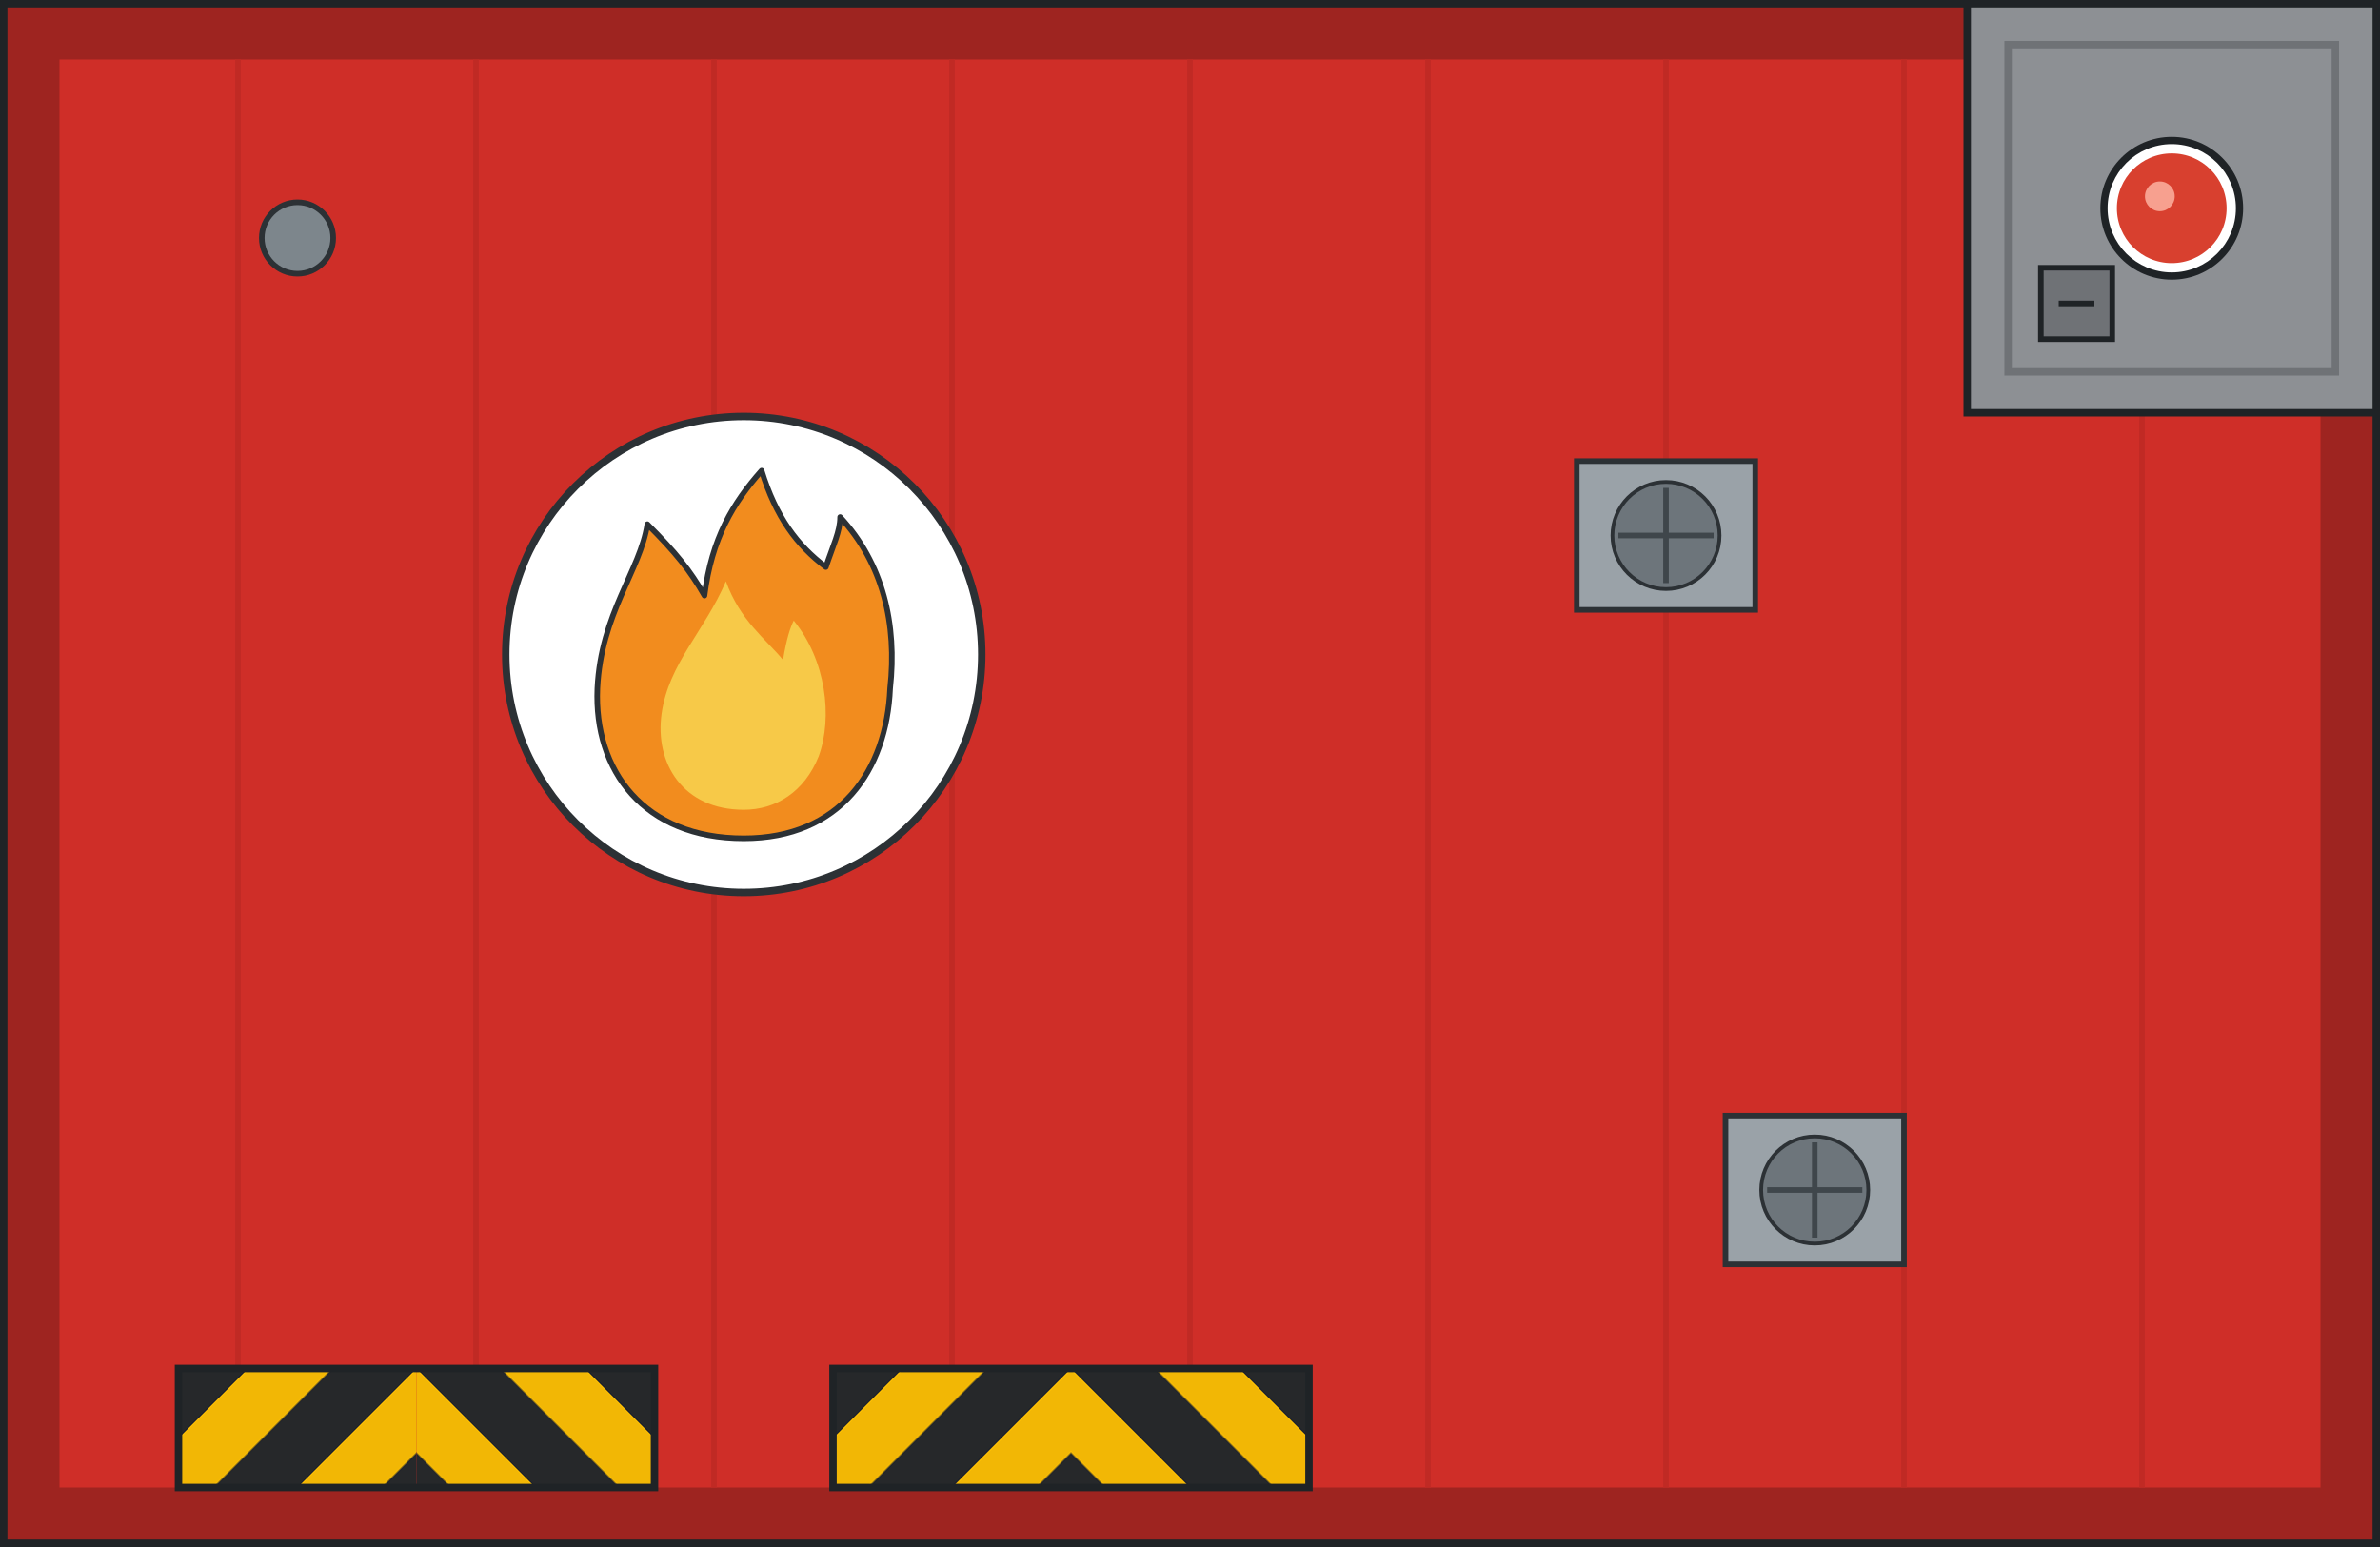
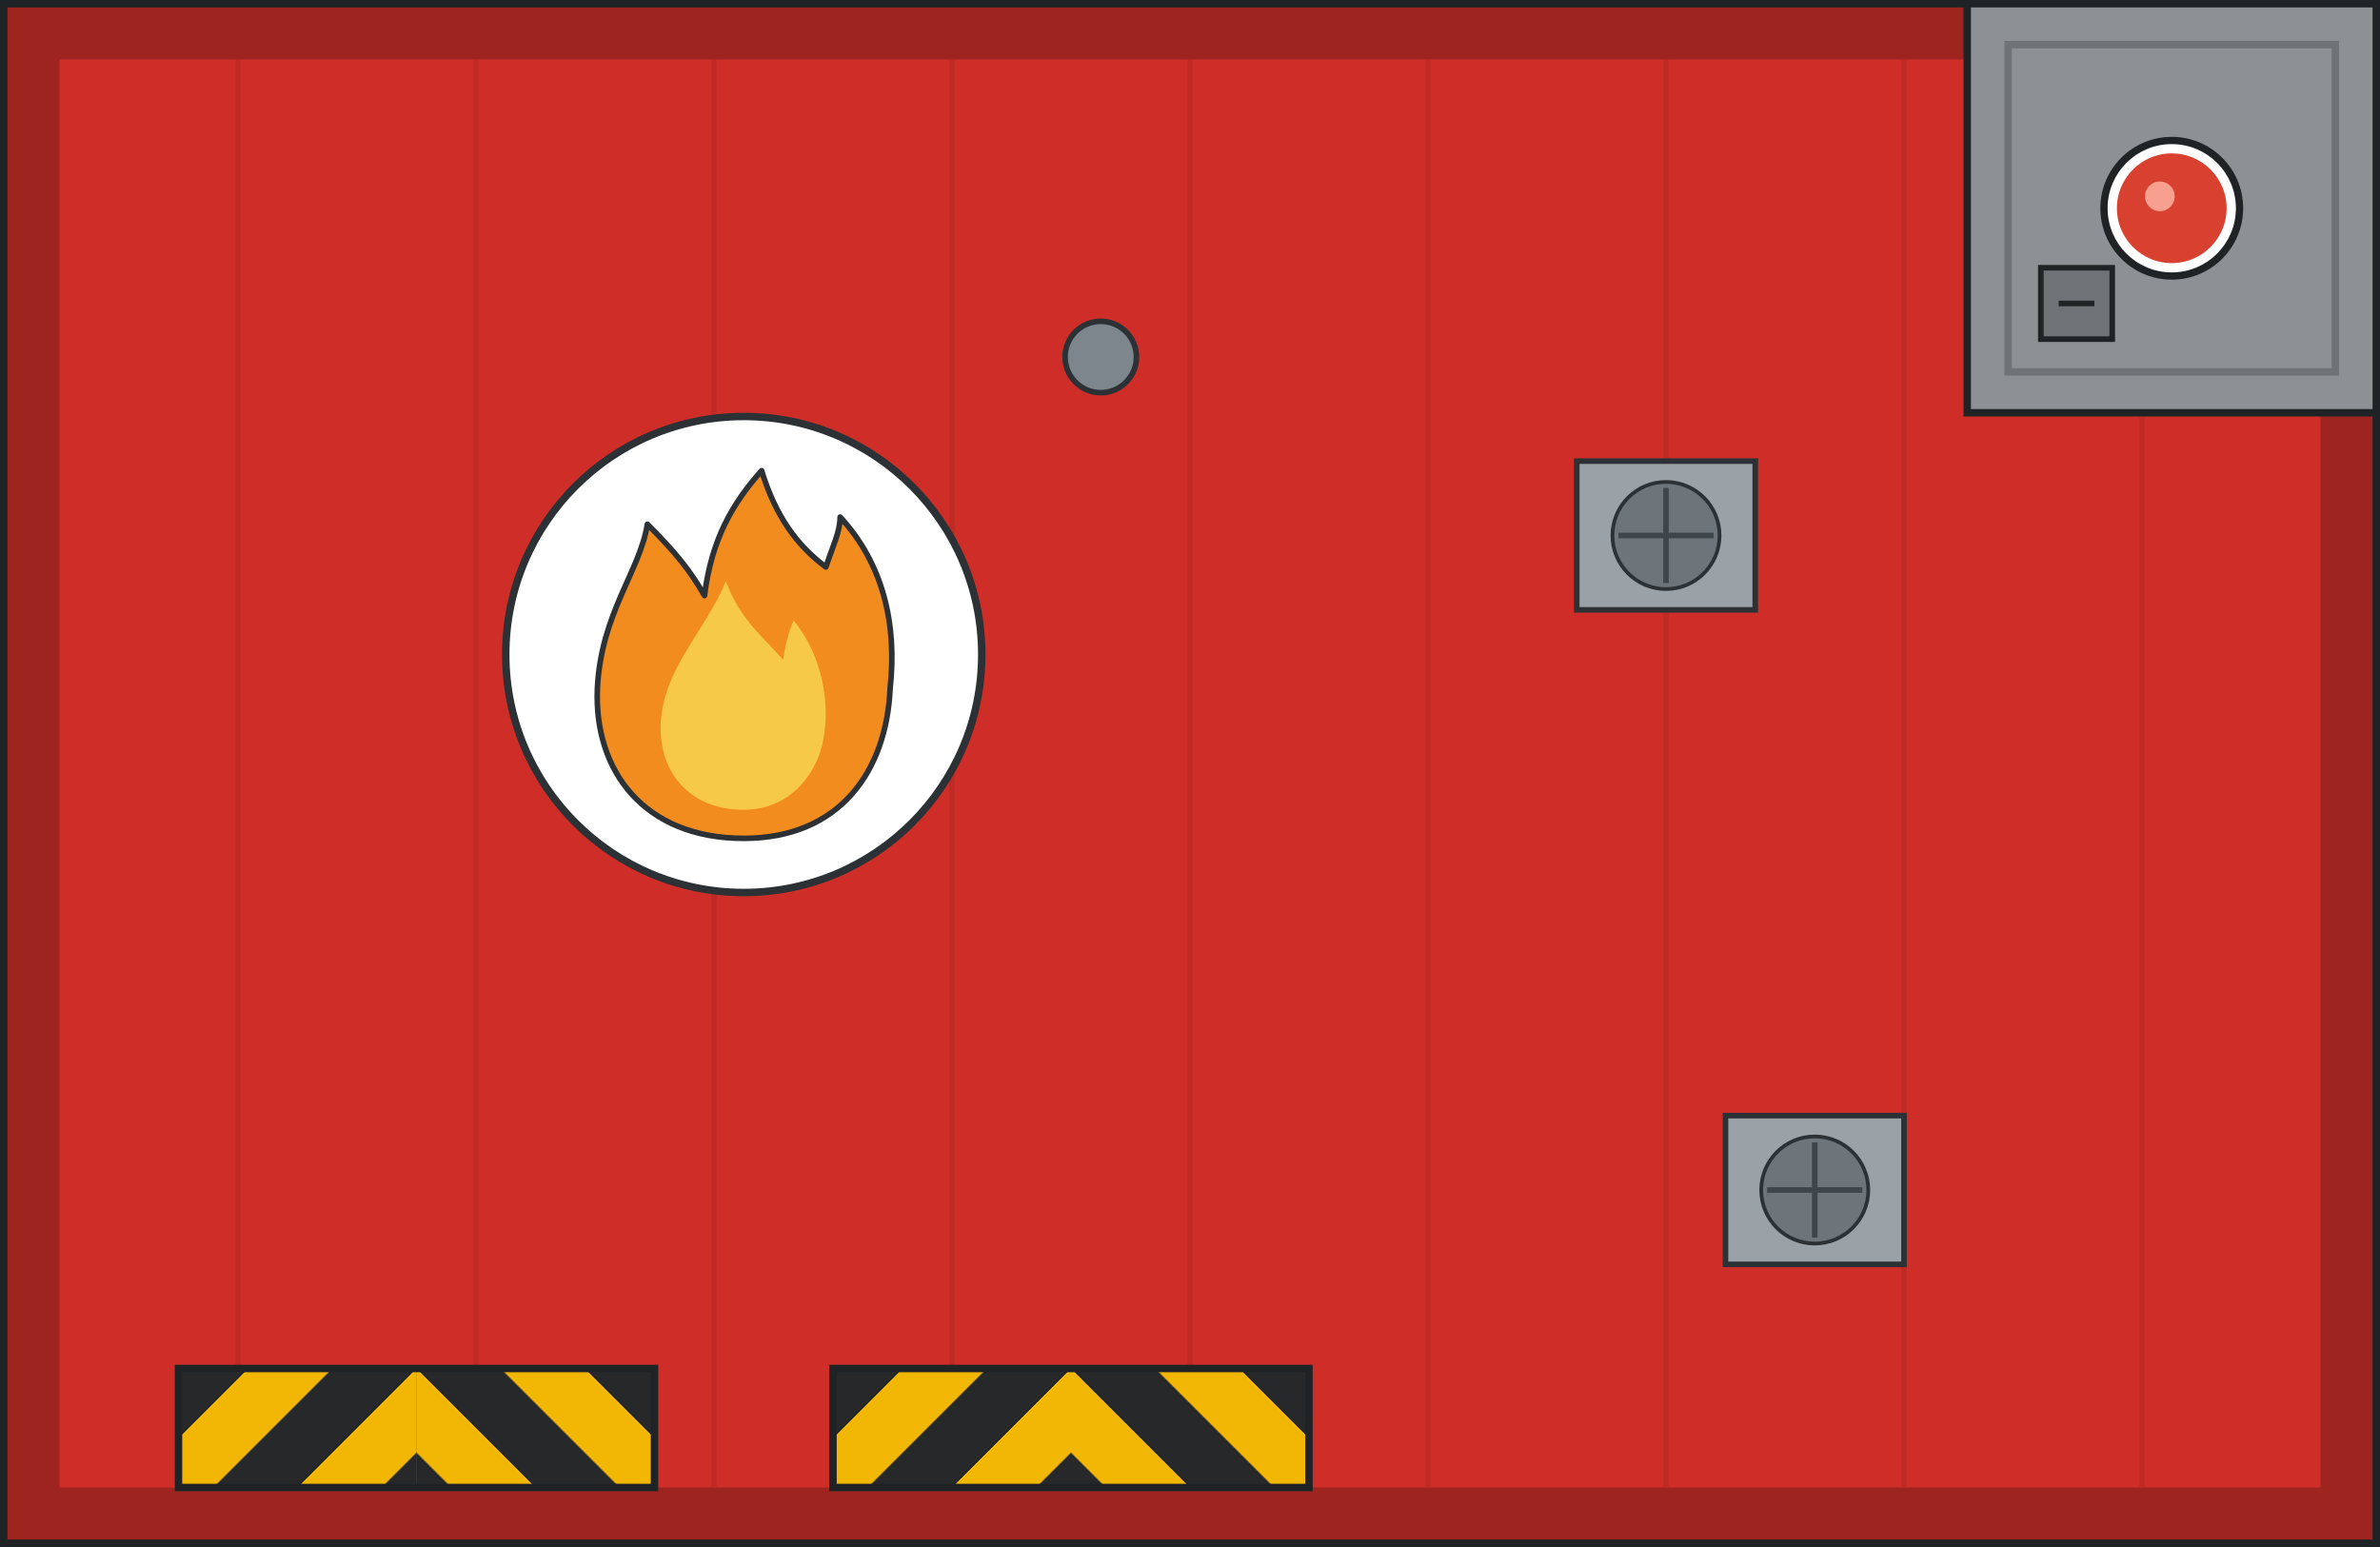
<svg xmlns="http://www.w3.org/2000/svg" width="1280" height="832" viewBox="0 0 1280 832">
  <rect x="0" y="0" width="1280" height="832" fill="#1f2326" />
  <rect x="4" y="4" width="1272" height="824" fill="#9e2420" />
  <rect x="32" y="32" width="1216" height="768" fill="#cf2e28" />
  <path d="M128 32V800M256 32V800M384 32V800M512 32V800M640 32V800M768 32V800M896 32V800M1024 32V800M1152 32V800" stroke="#c02a24" stroke-width="3" fill="none" />
  <defs>
    <pattern id="firestation-chevron-0-l" patternUnits="userSpaceOnUse" width="64" height="64" patternTransform="translate(224 736) rotate(45)">
      <rect width="64" height="64" fill="#26282a" />
      <rect width="32" height="64" fill="#f2b705" />
    </pattern>
    <pattern id="firestation-chevron-0-r" patternUnits="userSpaceOnUse" width="64" height="64" patternTransform="translate(224 736) scale(-1 1) rotate(45)">
      <rect width="64" height="64" fill="#26282a" />
      <rect width="32" height="64" fill="#f2b705" />
    </pattern>
  </defs>
  <rect x="96" y="736" width="128" height="64" fill="url(#firestation-chevron-0-l)" />
  <rect x="224" y="736" width="128" height="64" fill="url(#firestation-chevron-0-r)" />
  <rect x="96" y="736" width="256" height="64" fill="none" stroke="#1f2326" stroke-width="4" />
  <defs>
    <pattern id="firestation-chevron-1-l" patternUnits="userSpaceOnUse" width="64" height="64" patternTransform="translate(576 736) rotate(45)">
      <rect width="64" height="64" fill="#26282a" />
      <rect width="32" height="64" fill="#f2b705" />
    </pattern>
    <pattern id="firestation-chevron-1-r" patternUnits="userSpaceOnUse" width="64" height="64" patternTransform="translate(576 736) scale(-1 1) rotate(45)">
      <rect width="64" height="64" fill="#26282a" />
      <rect width="32" height="64" fill="#f2b705" />
    </pattern>
  </defs>
  <rect x="448" y="736" width="128" height="64" fill="url(#firestation-chevron-1-l)" />
  <rect x="576" y="736" width="128" height="64" fill="url(#firestation-chevron-1-r)" />
  <rect x="448" y="736" width="256" height="64" fill="none" stroke="#1f2326" stroke-width="4" />
  <circle cx="400" cy="352" r="128" fill="#ffffff" stroke="#2c3135" stroke-width="4" />
  <path d="M400 450.88C346.24 450.88 319.36 414.4 321.28 370.24C323.2 329.92 344.32 306.88 348.16 281.92C363.52 297.28 371.2 306.88 378.88 320.32C382.72 289.6 394.24 270.4 409.6 253.12C417.28 278.08 428.8 293.44 444.16 304.96C448 293.44 451.84 285.76 451.84 278.08C474.88 303.04 482.56 335.68 478.72 370.24C476.8 414.4 451.84 450.88 400 450.88Z" fill="#f28c1e" stroke="#2c3135" stroke-width="3" stroke-linejoin="round" />
  <path d="M400 435.52C367.36 435.52 352 410.56 355.84 383.68C359.68 356.8 378.88 339.52 390.4 312.64C398.08 333.76 411.52 343.36 421.12 354.88C423.04 343.36 424.96 337.6 426.88 333.76C444.16 354.88 448 385.6 440.32 406.72C432.64 425.92 417.28 435.52 400 435.52Z" fill="#f7c948" />
  <rect x="1058" y="2" width="220" height="220" fill="#8d9094" stroke="#1f2326" stroke-width="4" />
  <rect x="1080" y="24" width="176" height="176" fill="none" stroke="#6f7276" stroke-width="4" />
  <rect x="1097.6" y="144" width="38.4" height="38.4" fill="#6f7276" stroke="#1f2326" stroke-width="3" />
  <path d="M1107.2 163.2H1126.4" stroke="#1f2326" stroke-width="3" />
  <circle cx="1168" cy="112" r="38.4" fill="#1f2326" />
  <circle cx="1168" cy="112" r="32" fill="#d8402f" stroke="#ffffff" stroke-width="5" />
  <circle cx="1161.6" cy="105.6" r="8" fill="#f7a08f" />
  <rect x="848" y="248" width="96" height="80" fill="#9aa2a8" stroke="#2c3135" stroke-width="3" />
  <circle cx="896" cy="288" r="28.8" fill="#6d757b" stroke="#2c3135" stroke-width="2" />
  <path d="M870.4 288H921.6M896 313.6V262.4" stroke="#3f464b" stroke-width="3" />
  <rect x="928" y="600" width="96" height="80" fill="#9aa2a8" stroke="#2c3135" stroke-width="3" />
  <circle cx="976" cy="640" r="28.8" fill="#6d757b" stroke="#2c3135" stroke-width="2" />
  <path d="M950.4 640H1001.6M976 665.6V614.4" stroke="#3f464b" stroke-width="3" />
-   <circle cx="160" cy="128" r="19.2" fill="#7d868c" stroke="#2c3135" stroke-width="3" />
+   <circle cx="592" cy="192" r="19.2" fill="#7d868c" stroke="#2c3135" stroke-width="3" />
</svg>
